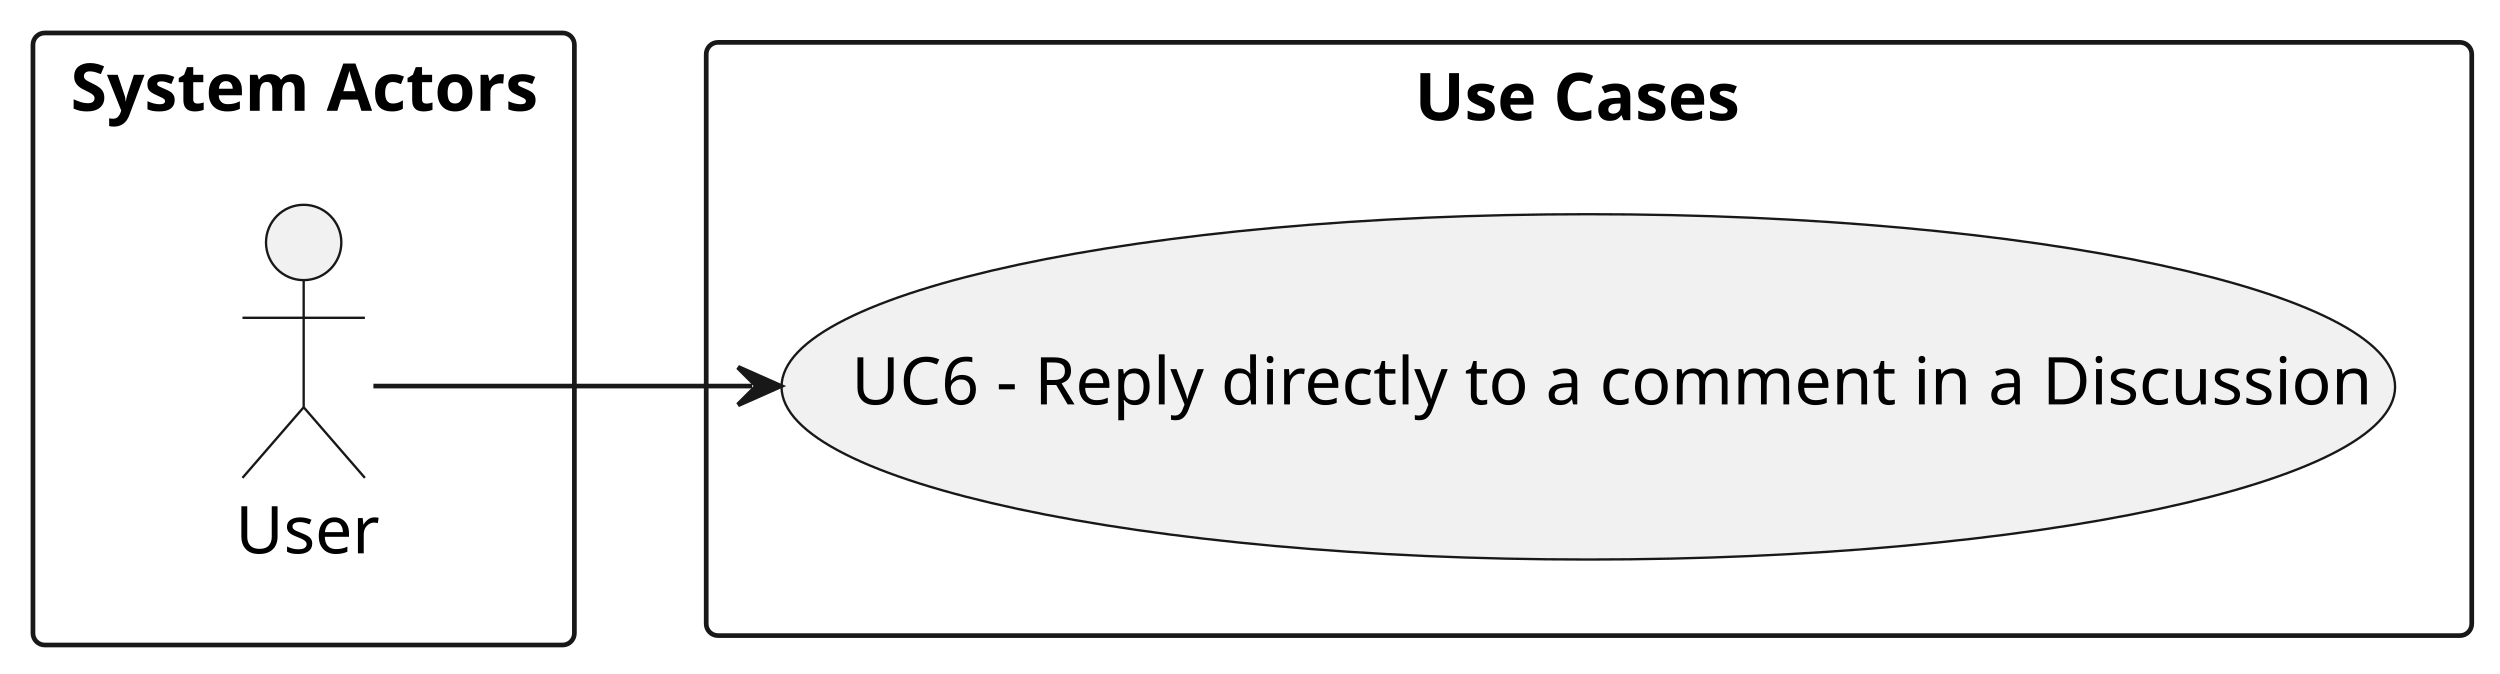
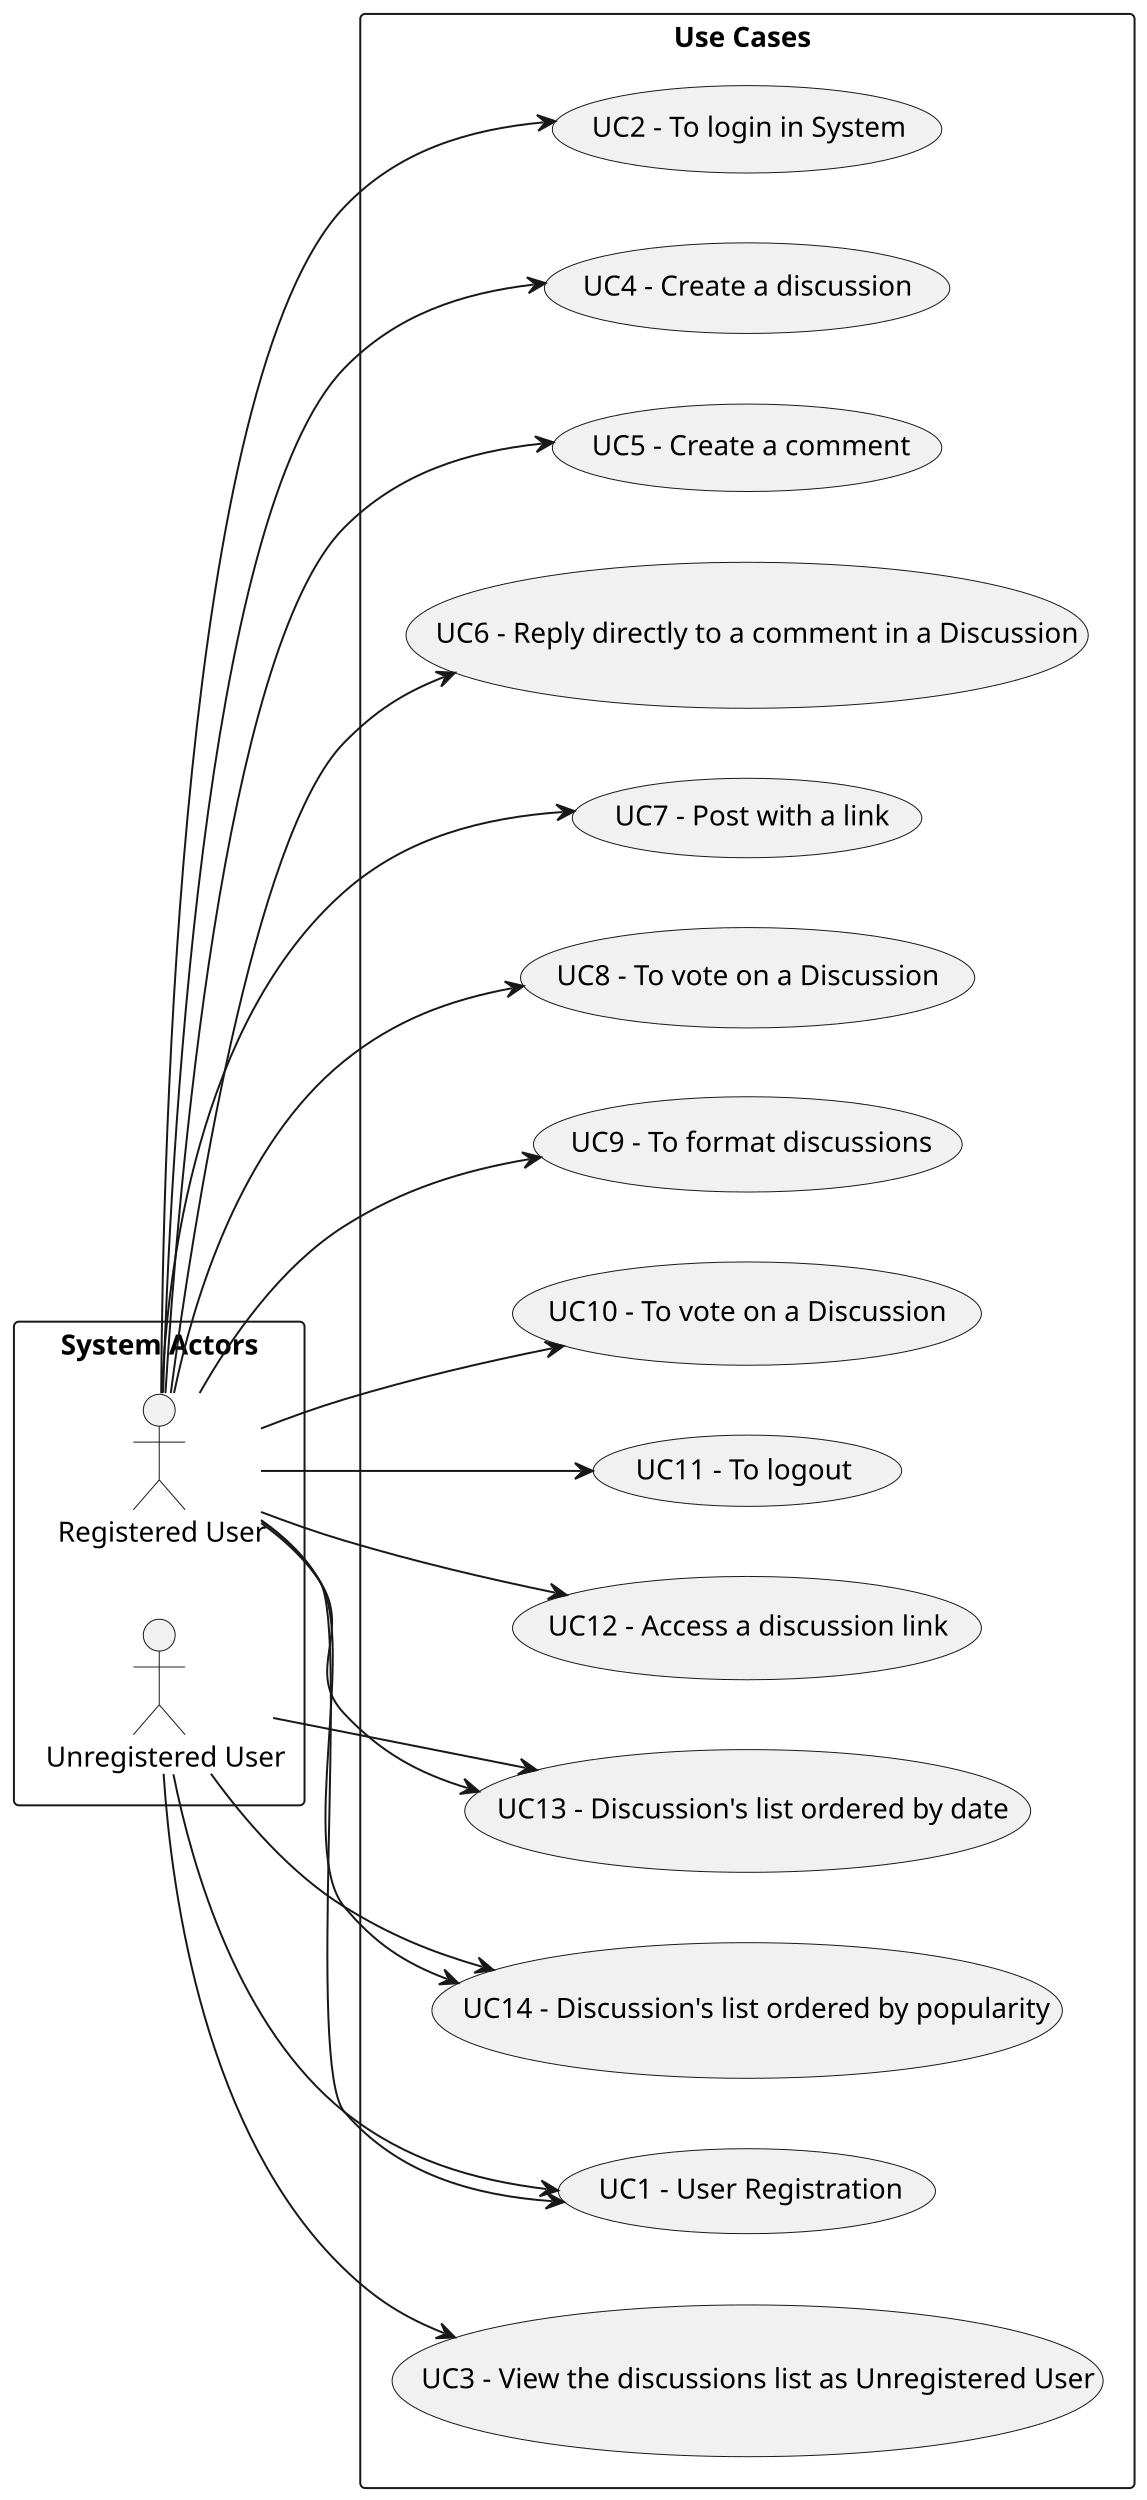
- <svg xmlns="http://www.w3.org/2000/svg" contentStyleType="text/css" height="143px" preserveAspectRatio="none" style="width:531px;height:143px;background:#FFFFFF;" version="1.1" viewBox="0 0 531 143" width="531px" zoomAndPan="magnify">
+ <svg xmlns="http://www.w3.org/2000/svg" contentStyleType="text/css" height="1256px" preserveAspectRatio="none" style="width:576px;height:1256px;background:#FFFFFF;" version="1.1" viewBox="0 0 576 1256" width="576px" zoomAndPan="magnify">
  <defs />
  <g>
    <g id="cluster_actors">
-       <rect fill="none" height="130" rx="2.5" ry="2.5" style="stroke:#181818;stroke-width:1.0;" width="115" x="7" y="7" />
-       <text fill="#000000" font-family="sans-serif" font-size="14" font-weight="bold" lengthAdjust="spacing" textLength="99" x="15" y="23.533">System Actors</text>
+       <rect fill="none" height="243" rx="2.5" ry="2.5" style="stroke:#181818;stroke-width:1.0;" width="146" x="7" y="664" />
+       <text fill="#000000" font-family="sans-serif" font-size="14" font-weight="bold" lengthAdjust="spacing" textLength="99" x="30.5" y="680.533">System Actors</text>
    </g>
    <g id="cluster_usecases">
-       <rect fill="none" height="126" rx="2.5" ry="2.5" style="stroke:#181818;stroke-width:1.0;" width="375" x="150" y="9" />
-       <text fill="#000000" font-family="sans-serif" font-size="14" font-weight="bold" lengthAdjust="spacing" textLength="74" x="300.5" y="25.533">Use Cases</text>
+       <rect fill="none" height="1243" rx="2.5" ry="2.5" style="stroke:#181818;stroke-width:1.0;" width="389" x="181" y="7" />
+       <text fill="#000000" font-family="sans-serif" font-size="14" font-weight="bold" lengthAdjust="spacing" textLength="74" x="338.5" y="23.533">Use Cases</text>
    </g>
-     <g id="elem_User">
-       <ellipse cx="64.5" cy="51.5" fill="#F1F1F1" rx="8" ry="8" style="stroke:#181818;stroke-width:0.5;" />
-       <path d="M64.5,59.5 L64.5,86.5 M51.5,67.5 L77.5,67.5 M64.5,86.5 L51.5,101.5 M64.5,86.5 L77.5,101.5 " fill="none" style="stroke:#181818;stroke-width:0.5;" />
-       <text fill="#000000" font-family="sans-serif" font-size="14" lengthAdjust="spacing" textLength="29" x="50" y="117.533">User</text>
+     <g id="elem_RegisteredUser">
+       <ellipse cx="80" cy="708.5" fill="#F1F1F1" rx="8" ry="8" style="stroke:#181818;stroke-width:0.5;" />
+       <path d="M80,716.5 L80,743.5 M67,724.5 L93,724.5 M80,743.5 L67,758.5 M80,743.5 L93,758.5 " fill="none" style="stroke:#181818;stroke-width:0.5;" />
+       <text fill="#000000" font-family="sans-serif" font-size="14" lengthAdjust="spacing" textLength="102" x="29" y="774.533">Registered User</text>
+     </g>
+     <g id="elem_UnregisteredUser">
+       <ellipse cx="80" cy="821.5" fill="#F1F1F1" rx="8" ry="8" style="stroke:#181818;stroke-width:0.5;" />
+       <path d="M80,829.5 L80,856.5 M67,837.5 L93,837.5 M80,856.5 L67,871.5 M80,856.5 L93,871.5 " fill="none" style="stroke:#181818;stroke-width:0.5;" />
+       <text fill="#000000" font-family="sans-serif" font-size="14" lengthAdjust="spacing" textLength="114" x="23" y="887.533">Unregistered User</text>
+     </g>
+     <g id="elem_UC1">
+       <ellipse cx="375.251" cy="1100.85" fill="#F1F1F1" rx="94.751" ry="21.35" style="stroke:#181818;stroke-width:0.5;" />
+       <text fill="#000000" font-family="sans-serif" font-size="14" lengthAdjust="spacing" textLength="149" x="300.751" y="1104.579">UC1 - User Registration</text>
+     </g>
+     <g id="elem_UC2">
+       <ellipse cx="375.337" cy="64.967" fill="#F1F1F1" rx="97.837" ry="21.967" style="stroke:#181818;stroke-width:0.5;" />
+       <text fill="#000000" font-family="sans-serif" font-size="14" lengthAdjust="spacing" textLength="156" x="297.337" y="68.696">UC2 - To login in System</text>
+     </g>
+     <g id="elem_UC3">
+       <ellipse cx="375.608" cy="1196.121" fill="#F1F1F1" rx="178.608" ry="38.121" style="stroke:#181818;stroke-width:0.5;" />
+       <text fill="#000000" font-family="sans-serif" font-size="14" lengthAdjust="spacing" textLength="328" x="211.608" y="1199.85">UC3 - View the discussions list as Unregistered User</text>
+     </g>
+     <g id="elem_UC4">
+       <ellipse cx="375.345" cy="144.769" fill="#F1F1F1" rx="101.845" ry="22.769" style="stroke:#181818;stroke-width:0.5;" />
+       <text fill="#000000" font-family="sans-serif" font-size="14" lengthAdjust="spacing" textLength="165" x="292.845" y="148.498">UC4 - Create a discussion</text>
+     </g>
+     <g id="elem_UC5">
+       <ellipse cx="375.337" cy="224.967" fill="#F1F1F1" rx="97.837" ry="21.967" style="stroke:#181818;stroke-width:0.5;" />
+       <text fill="#000000" font-family="sans-serif" font-size="14" lengthAdjust="spacing" textLength="156" x="297.337" y="228.696">UC5 - Create a comment</text>
    </g>
    <g id="elem_UC6">
-       <ellipse cx="337.358" cy="82.171" fill="#F1F1F1" rx="171.358" ry="36.672" style="stroke:#181818;stroke-width:0.5;" />
-       <text fill="#000000" font-family="sans-serif" font-size="14" lengthAdjust="spacing" textLength="313" x="180.858" y="85.9">UC6 - Reply directly to a comment in a Discussion</text>
+       <ellipse cx="375.358" cy="319.171" fill="#F1F1F1" rx="171.358" ry="36.672" style="stroke:#181818;stroke-width:0.5;" />
+       <text fill="#000000" font-family="sans-serif" font-size="14" lengthAdjust="spacing" textLength="313" x="218.858" y="322.9">UC6 - Reply directly to a comment in a Discussion</text>
    </g>
-     <g id="link_User_UC6">
-       <path d="M79.31,82 C96.95,82 123.55,82 159.75,82 " fill="none" id="User-to-UC6" style="stroke:#181818;stroke-width:1.0;" />
-       <polygon fill="#181818" points="165.75,82,156.75,78,160.75,82,156.75,86,165.75,82" style="stroke:#181818;stroke-width:1.0;" />
+     <g id="elem_UC7">
+       <ellipse cx="375.319" cy="410.964" fill="#F1F1F1" rx="87.819" ry="19.964" style="stroke:#181818;stroke-width:0.5;" />
+       <text fill="#000000" font-family="sans-serif" font-size="14" lengthAdjust="spacing" textLength="133" x="308.819" y="414.692">UC7 - Post with a link</text>
+     </g>
+     <g id="elem_UC8">
+       <ellipse cx="375.595" cy="491.219" fill="#F1F1F1" rx="114.095" ry="25.219" style="stroke:#181818;stroke-width:0.5;" />
+       <text fill="#000000" font-family="sans-serif" font-size="14" lengthAdjust="spacing" textLength="192" x="279.595" y="494.947">UC8 - To vote on a Discussion</text>
+     </g>
+     <g id="elem_UC9">
+       <ellipse cx="375.705" cy="574.941" fill="#F1F1F1" rx="107.705" ry="23.941" style="stroke:#181818;stroke-width:0.5;" />
+       <text fill="#000000" font-family="sans-serif" font-size="14" lengthAdjust="spacing" textLength="178" x="286.705" y="578.669">UC9 - To format discussions</text>
+     </g>
+     <g id="elem_UC10">
+       <ellipse cx="375.278" cy="659.956" fill="#F1F1F1" rx="117.778" ry="25.956" style="stroke:#181818;stroke-width:0.5;" />
+       <text fill="#000000" font-family="sans-serif" font-size="14" lengthAdjust="spacing" textLength="200" x="275.278" y="663.684">UC10 - To vote on a Discussion</text>
+     </g>
+     <g id="elem_UC11">
+       <ellipse cx="375.507" cy="738.901" fill="#F1F1F1" rx="77.507" ry="17.901" style="stroke:#181818;stroke-width:0.5;" />
+       <text fill="#000000" font-family="sans-serif" font-size="14" lengthAdjust="spacing" textLength="108" x="319.357" y="743.216">UC11 - To logout</text>
+     </g>
+     <g id="elem_UC12">
+       <ellipse cx="375.278" cy="817.956" fill="#F1F1F1" rx="117.778" ry="25.956" style="stroke:#181818;stroke-width:0.5;" />
+       <text fill="#000000" font-family="sans-serif" font-size="14" lengthAdjust="spacing" textLength="200" x="275.278" y="821.684">UC12 - Access a discussion link</text>
+     </g>
+     <g id="elem_UC13">
+       <ellipse cx="375.648" cy="909.83" fill="#F1F1F1" rx="142.148" ry="30.829" style="stroke:#181818;stroke-width:0.5;" />
+       <text fill="#000000" font-family="sans-serif" font-size="14" lengthAdjust="spacing" textLength="252" x="249.648" y="913.558">UC13 - Discussion's list ordered by date</text>
+     </g>
+     <g id="elem_UC14">
+       <ellipse cx="375.368" cy="1010.073" fill="#F1F1F1" rx="158.368" ry="34.074" style="stroke:#181818;stroke-width:0.5;" />
+       <text fill="#000000" font-family="sans-serif" font-size="14" lengthAdjust="spacing" textLength="286" x="232.368" y="1013.802">UC14 - Discussion's list ordered by popularity</text>
+     </g>
+     <g id="link_RegisteredUser_UC1">
+       <path d="M131.11,763.67 C142.91,771.96 154.06,782.37 161,795 C175.25,820.93 153.72,1038.56 173,1061 C199.85,1092.24 237.506,1102.997 277.316,1105.877 " fill="none" id="RegisteredUser-to-UC1" style="stroke:#181818;stroke-width:1.0;" />
+       <polygon fill="#181818" points="283.3,1106.31,274.612,1101.671,278.313,1105.949,274.035,1109.65,283.3,1106.31" style="stroke:#181818;stroke-width:1.0;" />
+     </g>
+     <g id="link_UnregisteredUser_UC1">
+       <path d="M87.12,891.38 C96.7,939.12 119.96,1018.46 173,1061 C203.05,1085.1 237.645,1095.258 274.505,1099.788 " fill="none" id="UnregisteredUser-to-UC1" style="stroke:#181818;stroke-width:1.0;" />
+       <polygon fill="#181818" points="280.46,1100.52,272.015,1095.452,275.497,1099.91,271.039,1103.392,280.46,1100.52" style="stroke:#181818;stroke-width:1.0;" />
+     </g>
+     <g id="link_RegisteredUser_UC2">
+       <path d="M80.98,699.86 C81.74,575.13 90.83,190.15 173,104 C200.05,75.64 235.086,65.007 273.056,61.467 " fill="none" id="RegisteredUser-to-UC2" style="stroke:#181818;stroke-width:1.0;" />
+       <polygon fill="#181818" points="279.03,60.91,269.697,57.763,274.052,61.374,270.44,65.728,279.03,60.91" style="stroke:#181818;stroke-width:1.0;" />
+     </g>
+     <g id="link_UnregisteredUser_UC3">
+       <path d="M82.19,891.13 C86.24,952.89 103.23,1072.84 173,1140 C188.7,1155.11 202.523,1163.998 223.043,1172.138 " fill="none" id="UnregisteredUser-to-UC3" style="stroke:#181818;stroke-width:1.0;" />
+       <polygon fill="#181818" points="228.62,1174.35,221.729,1167.313,223.972,1172.506,218.779,1174.749,228.62,1174.35" style="stroke:#181818;stroke-width:1.0;" />
+     </g>
+     <g id="link_RegisteredUser_UC4">
+       <path d="M81.92,699.7 C85.41,585.77 101.59,258.69 173,185 C199.06,158.11 231.681,147.251 268.131,142.961 " fill="none" id="RegisteredUser-to-UC4" style="stroke:#181818;stroke-width:1.0;" />
+       <polygon fill="#181818" points="274.09,142.26,264.684,139.339,269.124,142.844,265.619,147.285,274.09,142.26" style="stroke:#181818;stroke-width:1.0;" />
+     </g>
+     <g id="link_RegisteredUser_UC5">
+       <path d="M83.12,699.94 C89.47,597.79 111.86,326.41 173,265 C200.3,237.58 234.694,226.856 272.134,222.866 " fill="none" id="RegisteredUser-to-UC5" style="stroke:#181818;stroke-width:1.0;" />
+       <polygon fill="#181818" points="278.1,222.23,268.727,219.206,273.128,222.76,269.575,227.161,278.1,222.23" style="stroke:#181818;stroke-width:1.0;" />
+     </g>
+     <g id="link_RegisteredUser_UC6">
+       <path d="M85.81,699.87 C96.96,615.34 127.21,419.51 173,373 C188.44,357.32 202.301,348.222 223.001,340.142 " fill="none" id="RegisteredUser-to-UC6" style="stroke:#181818;stroke-width:1.0;" />
+       <polygon fill="#181818" points="228.59,337.96,218.752,337.506,223.932,339.778,221.661,344.959,228.59,337.96" style="stroke:#181818;stroke-width:1.0;" />
+     </g>
+     <g id="link_RegisteredUser_UC7">
+       <path d="M81.31,700 C84.07,636.95 99.21,513.13 173,448 C204.27,420.4 243.175,410.757 282.655,407.938 " fill="none" id="RegisteredUser-to-UC7" style="stroke:#181818;stroke-width:1.0;" />
+       <polygon fill="#181818" points="288.64,407.51,279.378,404.161,283.653,407.866,279.948,412.141,288.64,407.51" style="stroke:#181818;stroke-width:1.0;" />
+     </g>
+     <g id="link_RegisteredUser_UC8">
+       <path d="M87.44,699.85 C97.31,652.82 120.84,575.02 173,533 C198.39,512.54 225.382,502.433 257.202,496.483 " fill="none" id="RegisteredUser-to-UC8" style="stroke:#181818;stroke-width:1.0;" />
+       <polygon fill="#181818" points="263.1,495.38,253.518,493.102,258.185,496.299,254.988,500.966,263.1,495.38" style="stroke:#181818;stroke-width:1.0;" />
+     </g>
+     <g id="link_RegisteredUser_UC9">
+       <path d="M100.29,699.9 C116.03,672.14 140.9,636.34 173,616 C202.25,597.47 232.356,588.103 265.806,582.373 " fill="none" id="RegisteredUser-to-UC9" style="stroke:#181818;stroke-width:1.0;" />
+       <polygon fill="#181818" points="271.72,581.36,262.174,578.937,266.792,582.204,263.525,586.822,271.72,581.36" style="stroke:#181818;stroke-width:1.0;" />
+     </g>
+     <g id="link_RegisteredUser_UC10">
+       <path d="M131.1,717.69 C144.55,712.44 159.2,707.14 173,703 C208.54,692.33 242.489,684.438 277.299,677.408 " fill="none" id="RegisteredUser-to-UC10" style="stroke:#181818;stroke-width:1.0;" />
+       <polygon fill="#181818" points="283.18,676.22,273.566,674.081,278.279,677.21,275.15,681.923,283.18,676.22" style="stroke:#181818;stroke-width:1.0;" />
+     </g>
+     <g id="link_RegisteredUser_UC11">
+       <path d="M131.12,739 C176.88,739 239.21,739 291.83,739 " fill="none" id="RegisteredUser-to-UC11" style="stroke:#181818;stroke-width:1.0;" />
+       <polygon fill="#181818" points="297.83,739,288.83,735,292.83,739,288.83,743,297.83,739" style="stroke:#181818;stroke-width:1.0;" />
+     </g>
+     <g id="link_RegisteredUser_UC12">
+       <path d="M131.15,759.62 C144.61,764.73 159.24,769.91 173,774 C209.12,784.75 243.725,792.883 278.875,800.163 " fill="none" id="RegisteredUser-to-UC12" style="stroke:#181818;stroke-width:1.0;" />
+       <polygon fill="#181818" points="284.75,801.38,276.748,795.638,279.854,800.366,275.126,803.472,284.75,801.38" style="stroke:#181818;stroke-width:1.0;" />
+     </g>
+     <g id="link_RegisteredUser_UC13">
+       <path d="M131.24,765.22 C142.59,773.34 153.5,783.3 161,795 C177.09,820.1 152.55,839.31 173,861 C191.09,880.19 209.586,890.676 234.966,898.336 " fill="none" id="RegisteredUser-to-UC13" style="stroke:#181818;stroke-width:1.0;" />
+       <polygon fill="#181818" points="240.71,900.07,233.25,893.64,235.923,898.625,230.938,901.299,240.71,900.07" style="stroke:#181818;stroke-width:1.0;" />
+     </g>
+     <g id="link_UnregisteredUser_UC13">
+       <path d="M137.24,863.11 C174.69,870.52 219.164,879.307 263.844,888.137 " fill="none" id="UnregisteredUser-to-UC13" style="stroke:#181818;stroke-width:1.0;" />
+       <polygon fill="#181818" points="269.73,889.3,261.676,883.631,264.825,888.331,260.125,891.479,269.73,889.3" style="stroke:#181818;stroke-width:1.0;" />
+     </g>
+     <g id="link_RegisteredUser_UC14">
+       <path d="M131.28,764.1 C142.93,772.33 153.96,782.62 161,795 C178.95,826.58 149.72,930.12 173,958 C188,975.95 202.68,986.049 224.64,994.259 " fill="none" id="RegisteredUser-to-UC14" style="stroke:#181818;stroke-width:1.0;" />
+       <polygon fill="#181818" points="230.26,996.36,223.231,989.462,225.577,994.609,220.429,996.955,230.26,996.36" style="stroke:#181818;stroke-width:1.0;" />
+     </g>
+     <g id="link_UnregisteredUser_UC14">
+       <path d="M105.97,891.12 C122.4,913.84 145.86,941.2 173,958 C195.66,972.02 216.215,980.617 242.215,988.117 " fill="none" id="UnregisteredUser-to-UC14" style="stroke:#181818;stroke-width:1.0;" />
+       <polygon fill="#181818" points="247.98,989.78,240.441,983.442,243.176,988.394,238.224,991.129,247.98,989.78" style="stroke:#181818;stroke-width:1.0;" />
    </g>
  </g>
</svg>
